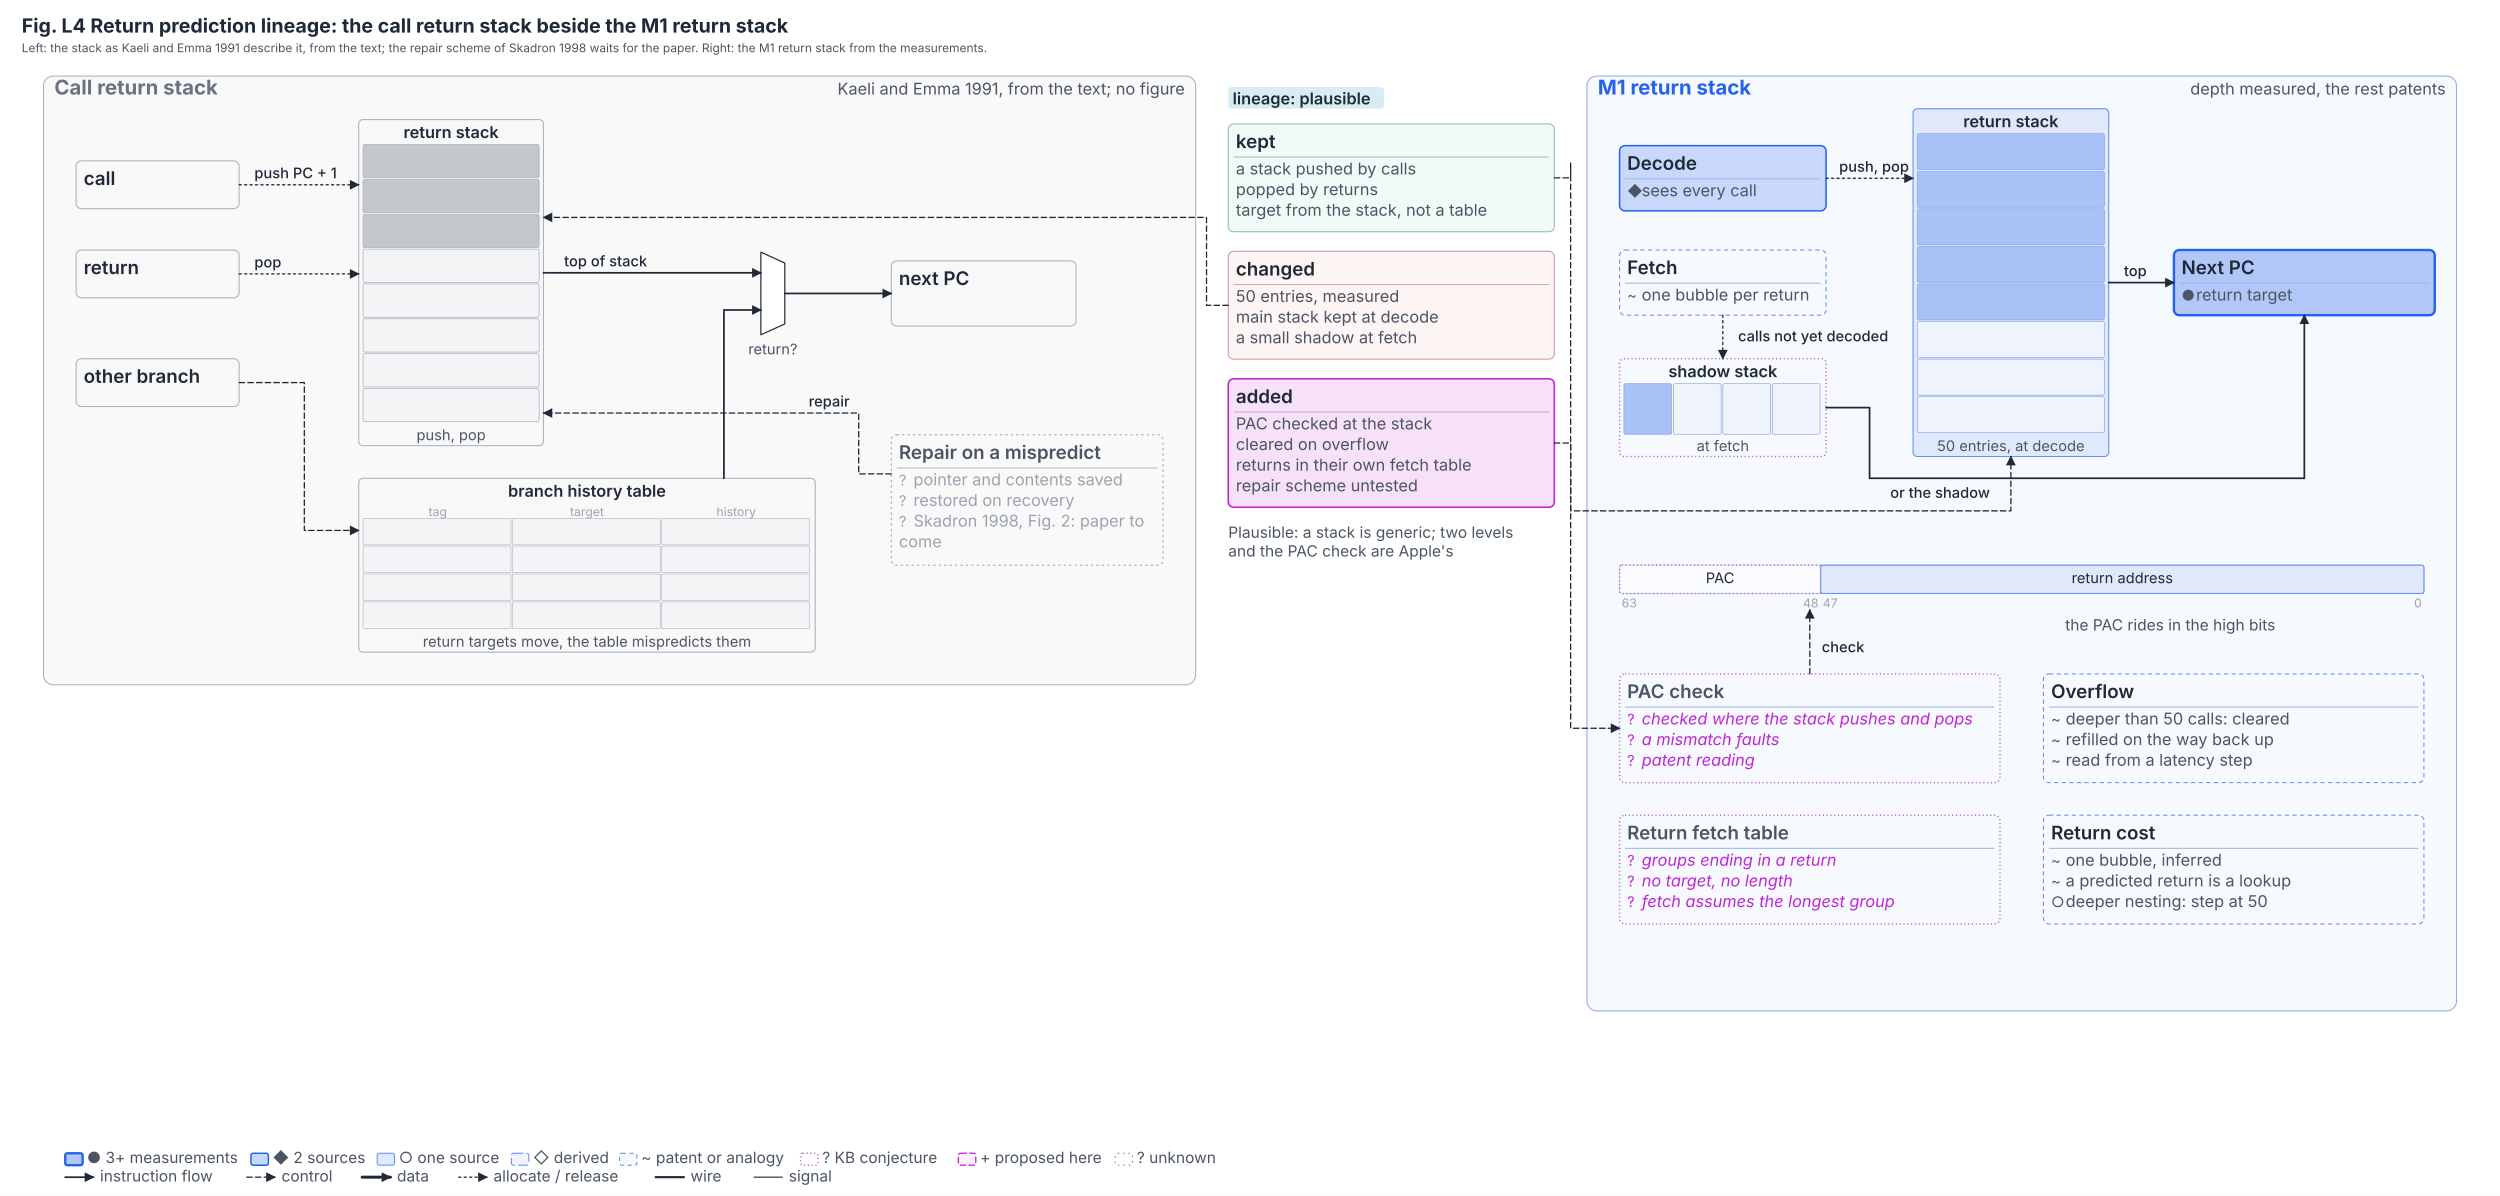
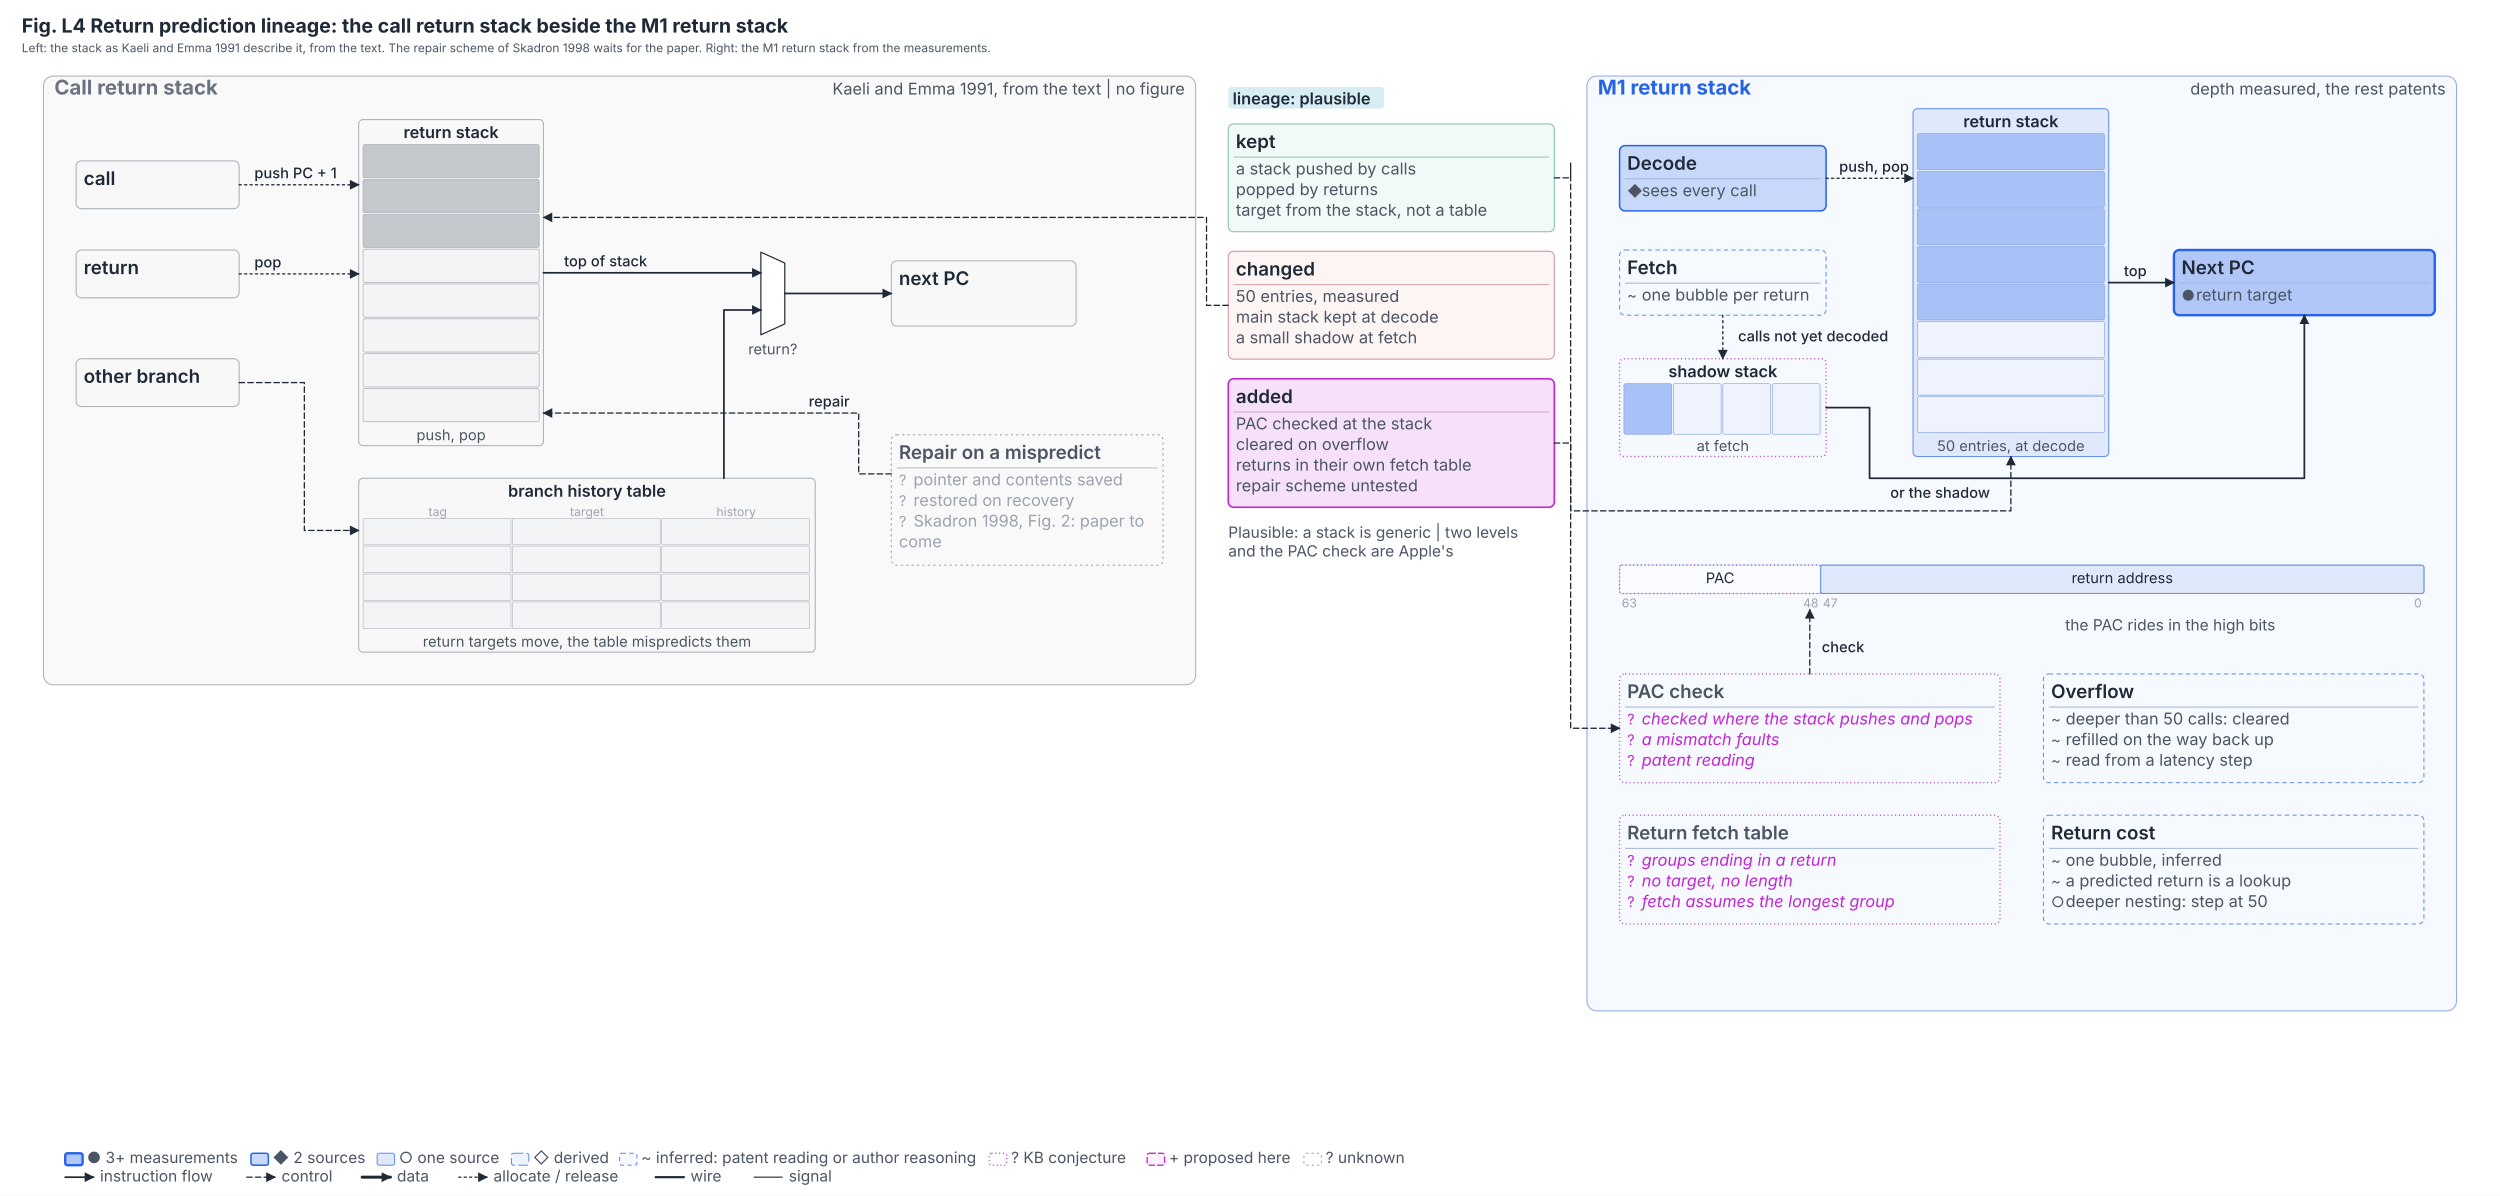
<svg xmlns="http://www.w3.org/2000/svg" viewBox="0 0 2300 1100" width="2300" height="1100" role="img" aria-label="Fig. L4  Return prediction lineage: the call return stack beside the M1 return stack" font-family="Inter, 'Helvetica Neue', Arial, sans-serif" data-kinds="dataflow structure">
  <defs>
    <marker id="arrow" viewBox="0 0 10 10" refX="9" refY="5" markerWidth="9" markerHeight="9" markerUnits="userSpaceOnUse" orient="auto-start-reverse">
      <path d="M0,0 L10,5 L0,10 z" fill="#1f2937" />
    </marker>
    <marker id="arrowrev" viewBox="0 0 10 10" refX="1" refY="5" markerWidth="9" markerHeight="9" markerUnits="userSpaceOnUse" orient="auto-start-reverse">
      <path d="M10,0 L0,5 L10,10 z" fill="#1f2937" />
    </marker>
  </defs>
  <rect x="0" y="0" width="2300" height="1100" fill="#ffffff" />
  <text x="20" y="30" font-family="Inter, 'Helvetica Neue', Arial, sans-serif" font-size="18" font-weight="700" fill="#1f2937">Fig. L4  Return prediction lineage: the call return stack beside the M1 return stack</text>
-   <text x="20" y="48" font-family="Inter, 'Helvetica Neue', Arial, sans-serif" font-size="11" fill="#4b5563">Left: the stack as Kaeli and Emma 1991 describe it, from the text; the repair scheme of Skadron 1998 waits for the paper. Right: the M1 return stack from the measurements.</text>
+   <text x="20" y="48" font-family="Inter, 'Helvetica Neue', Arial, sans-serif" font-size="11" fill="#4b5563">Left: the stack as Kaeli and Emma 1991 describe it, from the text. The repair scheme of Skadron 1998 waits for the paper. Right: the M1 return stack from the measurements.</text>
  <rect x="40.0" y="70.0" width="1060.0" height="560.0" rx="9" fill="#f9f9fa" stroke="#adb2bb" stroke-width="1" />
  <text x="50.0" y="87.0" font-family="Inter, 'Helvetica Neue', Arial, sans-serif" font-size="18.75" font-weight="700" fill="#6b7280" text-anchor="start">Call return stack</text>
-   <text x="1090.0" y="87.0" font-family="Inter, 'Helvetica Neue', Arial, sans-serif" font-size="15" font-weight="400" fill="#4b5563" text-anchor="end">Kaeli and Emma 1991, from the text; no figure</text>
+   <text x="1090.0" y="87.0" font-family="Inter, 'Helvetica Neue', Arial, sans-serif" font-size="15" font-weight="400" fill="#4b5563" text-anchor="end">Kaeli and Emma 1991, from the text | no figure</text>
  <rect x="1460.0" y="70.0" width="800.0" height="860.0" rx="9" fill="#f6f9fe" stroke="#95ade1" stroke-width="1" />
  <text x="1470.0" y="87.0" font-family="Inter, 'Helvetica Neue', Arial, sans-serif" font-size="18.75" font-weight="700" fill="#2563eb" text-anchor="start">M1 return stack</text>
  <text x="2250.0" y="87.0" font-family="Inter, 'Helvetica Neue', Arial, sans-serif" font-size="15" font-weight="400" fill="#4b5563" text-anchor="end">depth measured, the rest patents</text>
  <rect x="70.0" y="148.0" width="150.0" height="44.0" rx="5" fill="#f8f8f9" stroke="#adb2bb" stroke-width="1" />
  <rect x="70.0" y="230.0" width="150.0" height="44.0" rx="5" fill="#f8f8f9" stroke="#adb2bb" stroke-width="1" />
  <rect x="70.0" y="330.0" width="150.0" height="44.0" rx="5" fill="#f8f8f9" stroke="#adb2bb" stroke-width="1" />
  <rect x="330.0" y="110.0" width="170.0" height="300.0" rx="4" fill="#f8f8f9" stroke="#adb2bb" stroke-width="1" />
  <rect x="334.0" y="133.0" width="162.0" height="30.6" rx="1.5" fill="#c4c7cc" stroke="#a3a8b2" stroke-width="0.6" />
  <rect x="334.0" y="165.1" width="162.0" height="30.6" rx="1.5" fill="#c4c7cc" stroke="#a3a8b2" stroke-width="0.6" />
  <rect x="334.0" y="197.1" width="162.0" height="30.6" rx="1.5" fill="#c4c7cc" stroke="#a3a8b2" stroke-width="0.6" />
  <rect x="334.0" y="229.2" width="162.0" height="30.6" rx="1.5" fill="#f3f4f5" stroke="#a3a8b2" stroke-width="0.6" />
  <rect x="334.0" y="261.2" width="162.0" height="30.6" rx="1.5" fill="#f3f4f5" stroke="#a3a8b2" stroke-width="0.6" />
  <rect x="334.0" y="293.3" width="162.0" height="30.6" rx="1.5" fill="#f3f4f5" stroke="#a3a8b2" stroke-width="0.6" />
  <rect x="334.0" y="325.4" width="162.0" height="30.6" rx="1.5" fill="#f3f4f5" stroke="#a3a8b2" stroke-width="0.6" />
  <rect x="334.0" y="357.4" width="162.0" height="30.6" rx="1.5" fill="#f3f4f5" stroke="#a3a8b2" stroke-width="0.6" />
  <rect x="330.0" y="440.0" width="420.0" height="160.0" rx="4" fill="#f8f8f9" stroke="#adb2bb" stroke-width="1" />
  <rect x="334.0" y="476.8" width="136.1" height="24.5" rx="1" fill="#f3f4f5" stroke="#a8adb7" stroke-width="0.5" />
  <rect x="471.3" y="476.8" width="136.1" height="24.5" rx="1" fill="#f3f4f5" stroke="#a8adb7" stroke-width="0.5" />
  <rect x="608.7" y="476.8" width="136.1" height="24.5" rx="1" fill="#f3f4f5" stroke="#a8adb7" stroke-width="0.5" />
  <rect x="334.0" y="502.4" width="136.1" height="24.5" rx="1" fill="#f3f4f5" stroke="#a8adb7" stroke-width="0.5" />
  <rect x="471.3" y="502.4" width="136.1" height="24.5" rx="1" fill="#f3f4f5" stroke="#a8adb7" stroke-width="0.5" />
  <rect x="608.7" y="502.4" width="136.1" height="24.5" rx="1" fill="#f3f4f5" stroke="#a8adb7" stroke-width="0.5" />
  <rect x="334.0" y="528.1" width="136.1" height="24.5" rx="1" fill="#f3f4f5" stroke="#a8adb7" stroke-width="0.5" />
  <rect x="471.3" y="528.1" width="136.1" height="24.5" rx="1" fill="#f3f4f5" stroke="#a8adb7" stroke-width="0.5" />
  <rect x="608.7" y="528.1" width="136.1" height="24.5" rx="1" fill="#f3f4f5" stroke="#a8adb7" stroke-width="0.5" />
  <rect x="334.0" y="553.8" width="136.1" height="24.5" rx="1" fill="#f3f4f5" stroke="#a8adb7" stroke-width="0.5" />
  <rect x="471.3" y="553.8" width="136.1" height="24.5" rx="1" fill="#f3f4f5" stroke="#a8adb7" stroke-width="0.5" />
  <rect x="608.7" y="553.8" width="136.1" height="24.5" rx="1" fill="#f3f4f5" stroke="#a8adb7" stroke-width="0.5" />
  <rect x="820.0" y="240.0" width="170.0" height="60.0" rx="5" fill="#f8f8f9" stroke="#adb2bb" stroke-width="1" />
  <polygon points="700.0,232.0 722.0,242.0 722.0,298.0 700.0,308.0" fill="#ffffff" stroke="#1f2937" stroke-width="1.1" stroke-linejoin="round" stroke-linecap="round" />
  <rect x="820.0" y="400.0" width="250.0" height="120.0" rx="5" fill="none" stroke="#9ca3af" stroke-width="1" stroke-dasharray="2 3" />
  <line x1="825.0" y1="430.5" x2="1065.0" y2="430.5" stroke="#b8bcc4" stroke-width="1" />
  <rect x="1130.0" y="114.0" width="300.0" height="99.2" rx="5" fill="#f2faf8" stroke="#8abfb3" stroke-width="1" />
  <line x1="1135.0" y1="144.5" x2="1425.0" y2="144.5" stroke="#9ec5be" stroke-width="1" />
  <rect x="1130.0" y="231.2" width="300.0" height="99.2" rx="5" fill="#fdf4f4" stroke="#d5989c" stroke-width="1" />
  <line x1="1135.0" y1="261.8" x2="1425.0" y2="261.8" stroke="#d4a9ae" stroke-width="1" />
  <rect x="1130.0" y="348.5" width="300.0" height="118.2" rx="5" fill="#f6e1f9" stroke="#c026d3" stroke-width="1.5" />
  <line x1="1135.0" y1="379.0" x2="1425.0" y2="379.0" stroke="#cda9d9" stroke-width="1" />
  <rect x="1490.0" y="134.0" width="190.0" height="60.0" rx="5" fill="#c8d8fa" stroke="#2563eb" stroke-width="1.4" />
  <line x1="1495.0" y1="164.5" x2="1675.0" y2="164.5" stroke="#a6b8df" stroke-width="1" />
  <rect x="1490.0" y="230.0" width="190.0" height="60.0" rx="5" fill="#f6f9fe" stroke="#6692f1" stroke-width="1" stroke-dasharray="4 3" />
  <line x1="1495.0" y1="260.5" x2="1675.0" y2="260.5" stroke="#a6b8df" stroke-width="1" />
  <rect x="1490.0" y="330.0" width="190.0" height="90.0" rx="4" fill="none" stroke="#b258c5" stroke-width="1.3" stroke-dasharray="1 2.5" />
  <rect x="1494.0" y="353.0" width="44.0" height="46.5" rx="1.5" fill="#a8c1f7" stroke="#84a2e2" stroke-width="0.6" />
  <rect x="1539.5" y="353.0" width="44.0" height="46.5" rx="1.5" fill="#eef3fd" stroke="#84a2e2" stroke-width="0.6" />
  <rect x="1585.0" y="353.0" width="44.0" height="46.5" rx="1.5" fill="#eef3fd" stroke="#84a2e2" stroke-width="0.6" />
  <rect x="1630.5" y="353.0" width="44.0" height="46.5" rx="1.5" fill="#eef3fd" stroke="#84a2e2" stroke-width="0.6" />
  <rect x="1760.0" y="100.0" width="180.0" height="320.0" rx="4" fill="#e0e9fc" stroke="#6692f1" stroke-width="1" />
  <rect x="1764.0" y="123.0" width="172.0" height="33.1" rx="1.5" fill="#a8c1f7" stroke="#84a2e2" stroke-width="0.6" />
  <rect x="1764.0" y="157.6" width="172.0" height="33.1" rx="1.5" fill="#a8c1f7" stroke="#84a2e2" stroke-width="0.6" />
  <rect x="1764.0" y="192.1" width="172.0" height="33.1" rx="1.5" fill="#a8c1f7" stroke="#84a2e2" stroke-width="0.6" />
  <rect x="1764.0" y="226.7" width="172.0" height="33.1" rx="1.5" fill="#a8c1f7" stroke="#84a2e2" stroke-width="0.6" />
  <rect x="1764.0" y="261.2" width="172.0" height="33.1" rx="1.5" fill="#a8c1f7" stroke="#84a2e2" stroke-width="0.6" />
  <rect x="1764.0" y="295.8" width="172.0" height="33.1" rx="1.5" fill="#eef3fd" stroke="#84a2e2" stroke-width="0.6" />
  <rect x="1764.0" y="330.4" width="172.0" height="33.1" rx="1.5" fill="#eef3fd" stroke="#84a2e2" stroke-width="0.6" />
  <rect x="1764.0" y="364.9" width="172.0" height="33.1" rx="1.5" fill="#eef3fd" stroke="#84a2e2" stroke-width="0.6" />
  <rect x="2000.0" y="230.0" width="240.0" height="60.0" rx="5" fill="#b1c7f8" stroke="#2563eb" stroke-width="2.2" />
  <line x1="2005.0" y1="260.5" x2="2235.0" y2="260.5" stroke="#a6b8df" stroke-width="1" />
  <rect x="1490.0" y="520.0" width="740.0" height="26.0" rx="2" fill="#f8fafe" stroke="#9db3e0" stroke-width="1" />
  <rect x="1490.0" y="520.0" width="185.0" height="26.0" rx="2" fill="#fbfcff" stroke="#b258c5" stroke-width="1.3" stroke-dasharray="1 2.5" />
  <rect x="1675.0" y="520.0" width="555.0" height="26.0" rx="2" fill="#e0e9fc" stroke="#6692f1" stroke-width="1" />
  <rect x="1490.0" y="620.0" width="350.0" height="100.0" rx="5" fill="none" stroke="#b258c5" stroke-width="1.3" stroke-dasharray="1 2.5" />
  <line x1="1495.0" y1="650.5" x2="1835.0" y2="650.5" stroke="#a6b8df" stroke-width="1" />
  <rect x="1880.0" y="620.0" width="350.0" height="100.0" rx="5" fill="#f6f9fe" stroke="#6692f1" stroke-width="1" stroke-dasharray="4 3" />
  <line x1="1885.0" y1="650.5" x2="2225.0" y2="650.5" stroke="#a6b8df" stroke-width="1" />
  <rect x="1490.0" y="750.0" width="350.0" height="100.0" rx="5" fill="none" stroke="#b258c5" stroke-width="1.3" stroke-dasharray="1 2.5" />
  <line x1="1495.0" y1="780.5" x2="1835.0" y2="780.5" stroke="#a6b8df" stroke-width="1" />
  <rect x="1880.0" y="750.0" width="350.0" height="100.0" rx="5" fill="#f6f9fe" stroke="#6692f1" stroke-width="1" stroke-dasharray="4 3" />
  <line x1="1885.0" y1="780.5" x2="2225.0" y2="780.5" stroke="#a6b8df" stroke-width="1" />
  <polyline points="220.0,170.0 330.0,170.0" fill="none" stroke="#1f2937" stroke-width="1.2" stroke-dasharray="2 3" marker-end="url(#arrow)" stroke-linejoin="round" stroke-linecap="round" data-eid="0" data-src="p_call" data-dst="p_stack" />
  <polyline points="220.0,252.0 330.0,252.0" fill="none" stroke="#1f2937" stroke-width="1.2" stroke-dasharray="2 3" marker-end="url(#arrow)" stroke-linejoin="round" stroke-linecap="round" data-eid="1" data-src="p_ret" data-dst="p_stack" />
  <polyline points="220.0,352.0 280.0,352.0 280.0,488.0 330.0,488.0" fill="none" stroke="#1f2937" stroke-width="1.2" stroke-dasharray="5 3" marker-end="url(#arrow)" stroke-linejoin="round" stroke-linecap="round" data-eid="2" data-src="p_other" data-dst="p_bht" />
  <polyline points="500.0,251.0 700.0,251.0" fill="none" stroke="#1f2937" stroke-width="1.6" marker-end="url(#arrow)" stroke-linejoin="round" stroke-linecap="round" data-eid="3" data-src="p_stack" data-dst="p_mux" />
  <polyline points="666.0,440.0 666.0,285.2 700.0,285.2" fill="none" stroke="#1f2937" stroke-width="1.6" marker-end="url(#arrow)" stroke-linejoin="round" stroke-linecap="round" data-eid="4" data-src="p_bht" data-dst="p_mux" />
  <polyline points="722.0,270.0 820.0,270.0" fill="none" stroke="#1f2937" stroke-width="1.6" marker-end="url(#arrow)" stroke-linejoin="round" stroke-linecap="round" data-eid="5" data-src="p_mux" data-dst="p_pc" />
  <polyline points="820.0,436.0 790.0,436.0 790.0,380.0 500.0,380.0" fill="none" stroke="#1f2937" stroke-width="1.2" stroke-dasharray="5 3" marker-end="url(#arrow)" stroke-linejoin="round" stroke-linecap="round" data-eid="6" data-src="p_skadron" data-dst="p_stack" />
  <polyline points="1680.0,164.0 1760.0,164.0" fill="none" stroke="#1f2937" stroke-width="1.2" stroke-dasharray="2 3" marker-end="url(#arrow)" stroke-linejoin="round" stroke-linecap="round" data-eid="7" data-src="m_dec" data-dst="m_stack" />
  <polyline points="1585.0,290.0 1585.0,330.0" fill="none" stroke="#1f2937" stroke-width="1.2" stroke-dasharray="2 3" marker-end="url(#arrow)" stroke-linejoin="round" stroke-linecap="round" data-eid="8" data-src="m_fetch" data-dst="m_mini" />
  <polyline points="1940.0,260.0 2000.0,260.0" fill="none" stroke="#1f2937" stroke-width="1.6" marker-end="url(#arrow)" stroke-linejoin="round" stroke-linecap="round" data-eid="9" data-src="m_stack" data-dst="m_pc" />
  <polyline points="1680.0,375.0 1720.0,375.0 1720.0,440.0 2120.0,440.0 2120.0,290.0" fill="none" stroke="#1f2937" stroke-width="1.6" marker-end="url(#arrow)" stroke-linejoin="round" stroke-linecap="round" data-eid="10" data-src="m_mini" data-dst="m_pc" />
  <polyline points="1665.0,620.0 1665.0,561.0" fill="none" stroke="#1f2937" stroke-width="1.2" stroke-dasharray="5 3" marker-end="url(#arrow)" stroke-linejoin="round" stroke-linecap="round" data-eid="11" data-src="m_pac" data-dst="m_entry" />
  <polyline points="1430.0,163.6 1445.0,163.6 1445.0,150.0 1445.0,470.0 1850.0,470.0 1850.0,420.0" fill="none" stroke="#1f2937" stroke-width="1.2" stroke-dasharray="5 3" marker-end="url(#arrow)" stroke-linejoin="round" stroke-linecap="round" data-eid="12" data-src="col_kept" data-dst="m_stack" />
  <polyline points="1130.0,280.9 1110.0,280.9 1110.0,200.0 540.0,200.0 500.0,200.0" fill="none" stroke="#1f2937" stroke-width="1.2" stroke-dasharray="5 3" marker-end="url(#arrow)" stroke-linejoin="round" stroke-linecap="round" data-eid="13" data-src="col_changed" data-dst="p_stack" />
  <polyline points="1430.0,407.6 1445.0,407.6 1445.0,480.0 1445.0,670.0 1490.0,670.0" fill="none" stroke="#1f2937" stroke-width="1.2" stroke-dasharray="5 3" marker-end="url(#arrow)" stroke-linejoin="round" stroke-linecap="round" data-eid="14" data-src="col_added" data-dst="m_pac" />
  <text x="77.0" y="170.2" font-family="Inter, 'Helvetica Neue', Arial, sans-serif" font-size="17.25" font-weight="600" fill="#1f2937" text-anchor="start">call</text>
  <text x="77.0" y="252.2" font-family="Inter, 'Helvetica Neue', Arial, sans-serif" font-size="17.25" font-weight="600" fill="#1f2937" text-anchor="start">return</text>
  <text x="77.0" y="352.2" font-family="Inter, 'Helvetica Neue', Arial, sans-serif" font-size="17.25" font-weight="600" fill="#1f2937" text-anchor="start">other branch</text>
  <text x="415.0" y="127.0" font-family="Inter, 'Helvetica Neue', Arial, sans-serif" font-size="15" font-weight="600" fill="#1f2937" text-anchor="middle">return stack</text>
  <text x="415.0" y="405.0" font-family="Inter, 'Helvetica Neue', Arial, sans-serif" font-size="13.5" font-weight="400" fill="#4b5563" text-anchor="middle">push, pop</text>
  <text x="402.7" y="474.8" font-family="Inter, 'Helvetica Neue', Arial, sans-serif" font-size="11.25" font-weight="400" fill="#9ca3af" text-anchor="middle">tag</text>
  <text x="540.0" y="474.8" font-family="Inter, 'Helvetica Neue', Arial, sans-serif" font-size="11.25" font-weight="400" fill="#9ca3af" text-anchor="middle">target</text>
  <text x="677.3" y="474.8" font-family="Inter, 'Helvetica Neue', Arial, sans-serif" font-size="11.25" font-weight="400" fill="#9ca3af" text-anchor="middle">history</text>
  <text x="540.0" y="457.0" font-family="Inter, 'Helvetica Neue', Arial, sans-serif" font-size="15" font-weight="600" fill="#1f2937" text-anchor="middle">branch history table</text>
  <text x="540.0" y="595.0" font-family="Inter, 'Helvetica Neue', Arial, sans-serif" font-size="13.5" font-weight="400" fill="#4b5563" text-anchor="middle">return targets move, the table mispredicts them</text>
  <text x="827.0" y="262.2" font-family="Inter, 'Helvetica Neue', Arial, sans-serif" font-size="17.25" font-weight="600" fill="#1f2937" text-anchor="start">next PC</text>
  <text x="711.0" y="326.0" font-family="Inter, 'Helvetica Neue', Arial, sans-serif" font-size="13.5" font-weight="400" fill="#4b5563" text-anchor="middle" data-owner="p_mux">return?</text>
  <text x="234.0" y="164.0" font-family="Inter, 'Helvetica Neue', Arial, sans-serif" font-size="13.5" font-weight="500" fill="#1f2937" text-anchor="start" data-owner="0">push PC + 1</text>
  <text x="234.0" y="246.0" font-family="Inter, 'Helvetica Neue', Arial, sans-serif" font-size="13.5" font-weight="500" fill="#1f2937" text-anchor="start" data-owner="1">pop</text>
  <text x="519.0" y="245.0" font-family="Inter, 'Helvetica Neue', Arial, sans-serif" font-size="13.5" font-weight="500" fill="#1f2937" text-anchor="start" data-owner="3">top of stack</text>
  <text x="827.0" y="422.2" font-family="Inter, 'Helvetica Neue', Arial, sans-serif" font-size="17.25" font-weight="600" fill="#4b5563" text-anchor="start">Repair on a mispredict</text>
  <text x="827.0" y="446.5" font-family="Inter, 'Helvetica Neue', Arial, sans-serif" font-size="13.5" font-weight="400" fill="#9ca3af" text-anchor="start">?</text>
  <text x="840.4" y="446.5" font-family="Inter, 'Helvetica Neue', Arial, sans-serif" font-size="15" font-weight="400" fill="#9ca3af" text-anchor="start">pointer and contents saved</text>
  <text x="827.0" y="465.5" font-family="Inter, 'Helvetica Neue', Arial, sans-serif" font-size="13.5" font-weight="400" fill="#9ca3af" text-anchor="start">?</text>
  <text x="840.4" y="465.5" font-family="Inter, 'Helvetica Neue', Arial, sans-serif" font-size="15" font-weight="400" fill="#9ca3af" text-anchor="start">restored on recovery</text>
  <text x="827.0" y="484.5" font-family="Inter, 'Helvetica Neue', Arial, sans-serif" font-size="13.5" font-weight="400" fill="#9ca3af" text-anchor="start">?</text>
  <text x="840.4" y="484.5" font-family="Inter, 'Helvetica Neue', Arial, sans-serif" font-size="15" font-weight="400" fill="#9ca3af" text-anchor="start">Skadron 1998, Fig. 2: paper to</text>
  <text x="827.0" y="503.5" font-family="Inter, 'Helvetica Neue', Arial, sans-serif" font-size="15" font-weight="400" fill="#9ca3af" text-anchor="start">come</text>
  <text x="744.0" y="374.0" font-family="Inter, 'Helvetica Neue', Arial, sans-serif" font-size="13.5" font-weight="500" fill="#1f2937" text-anchor="start" data-owner="6">repair</text>
  <rect x="1130.0" y="80.0" width="143.3" height="20.0" rx="3" fill="#d7edf3" stroke="none" stroke-width="1" />
  <text x="1134.0" y="96.0" font-family="Inter, 'Helvetica Neue', Arial, sans-serif" font-size="15" font-weight="600" fill="#1f2937" text-anchor="start" data-owner="lineage">lineage: plausible</text>
  <text x="1137.0" y="136.2" font-family="Inter, 'Helvetica Neue', Arial, sans-serif" font-size="17.25" font-weight="600" fill="#1f2937" text-anchor="start">kept</text>
  <text x="1137.0" y="160.5" font-family="Inter, 'Helvetica Neue', Arial, sans-serif" font-size="15" font-weight="400" fill="#4b5563" text-anchor="start">a stack pushed by calls</text>
  <text x="1137.0" y="179.5" font-family="Inter, 'Helvetica Neue', Arial, sans-serif" font-size="15" font-weight="400" fill="#4b5563" text-anchor="start">popped by returns</text>
  <text x="1137.0" y="198.5" font-family="Inter, 'Helvetica Neue', Arial, sans-serif" font-size="15" font-weight="400" fill="#4b5563" text-anchor="start">target from the stack, not a table</text>
  <text x="1137.0" y="253.5" font-family="Inter, 'Helvetica Neue', Arial, sans-serif" font-size="17.25" font-weight="600" fill="#1f2937" text-anchor="start">changed</text>
  <text x="1137.0" y="277.8" font-family="Inter, 'Helvetica Neue', Arial, sans-serif" font-size="15" font-weight="400" fill="#4b5563" text-anchor="start">50 entries, measured</text>
  <text x="1137.0" y="296.8" font-family="Inter, 'Helvetica Neue', Arial, sans-serif" font-size="15" font-weight="400" fill="#4b5563" text-anchor="start">main stack kept at decode</text>
  <text x="1137.0" y="315.8" font-family="Inter, 'Helvetica Neue', Arial, sans-serif" font-size="15" font-weight="400" fill="#4b5563" text-anchor="start">a small shadow at fetch</text>
  <text x="1137.0" y="370.8" font-family="Inter, 'Helvetica Neue', Arial, sans-serif" font-size="17.25" font-weight="600" fill="#1f2937" text-anchor="start">added</text>
  <text x="1137.0" y="395.0" font-family="Inter, 'Helvetica Neue', Arial, sans-serif" font-size="15" font-weight="400" fill="#4b5563" text-anchor="start">PAC checked at the stack</text>
  <text x="1137.0" y="414.0" font-family="Inter, 'Helvetica Neue', Arial, sans-serif" font-size="15" font-weight="400" fill="#4b5563" text-anchor="start">cleared on overflow</text>
  <text x="1137.0" y="433.0" font-family="Inter, 'Helvetica Neue', Arial, sans-serif" font-size="15" font-weight="400" fill="#4b5563" text-anchor="start">returns in their own fetch table</text>
  <text x="1137.0" y="452.0" font-family="Inter, 'Helvetica Neue', Arial, sans-serif" font-size="15" font-weight="400" fill="#4b5563" text-anchor="start">repair scheme untested</text>
-   <text x="1130.0" y="494.8" font-family="Inter, 'Helvetica Neue', Arial, sans-serif" font-size="14.25" font-weight="400" fill="#4b5563" text-anchor="start">Plausible: a stack is generic; two levels</text>
+   <text x="1130.0" y="494.8" font-family="Inter, 'Helvetica Neue', Arial, sans-serif" font-size="14.25" font-weight="400" fill="#4b5563" text-anchor="start">Plausible: a stack is generic | two levels</text>
  <text x="1130.0" y="512.0" font-family="Inter, 'Helvetica Neue', Arial, sans-serif" font-size="14.25" font-weight="400" fill="#4b5563" text-anchor="start">and the PAC check are Apple's</text>
  <text x="1497.0" y="156.2" font-family="Inter, 'Helvetica Neue', Arial, sans-serif" font-size="17.25" font-weight="600" fill="#1f2937" text-anchor="start">Decode</text>
  <text x="1497.0" y="180.5" font-family="Inter, 'Helvetica Neue', Arial, sans-serif" font-size="13.5" font-weight="400" fill="#4b5563" text-anchor="start">◆</text>
  <text x="1510.4" y="180.5" font-family="Inter, 'Helvetica Neue', Arial, sans-serif" font-size="15" font-weight="400" fill="#4b5563" text-anchor="start">sees every call</text>
  <text x="1497.0" y="252.2" font-family="Inter, 'Helvetica Neue', Arial, sans-serif" font-size="17.25" font-weight="600" fill="#1f2937" text-anchor="start">Fetch</text>
  <text x="1497.0" y="276.5" font-family="Inter, 'Helvetica Neue', Arial, sans-serif" font-size="13.5" font-weight="400" fill="#4b5563" text-anchor="start">~</text>
  <text x="1510.4" y="276.5" font-family="Inter, 'Helvetica Neue', Arial, sans-serif" font-size="15" font-weight="400" fill="#4b5563" text-anchor="start">one bubble per return</text>
  <text x="1585.0" y="347.0" font-family="Inter, 'Helvetica Neue', Arial, sans-serif" font-size="15" font-weight="600" fill="#1f2937" text-anchor="middle">shadow stack</text>
  <text x="1585.0" y="415.0" font-family="Inter, 'Helvetica Neue', Arial, sans-serif" font-size="13.5" font-weight="400" fill="#4b5563" text-anchor="middle">at fetch</text>
  <text x="1850.0" y="117.0" font-family="Inter, 'Helvetica Neue', Arial, sans-serif" font-size="15" font-weight="600" fill="#1f2937" text-anchor="middle">return stack</text>
  <text x="1850.0" y="415.0" font-family="Inter, 'Helvetica Neue', Arial, sans-serif" font-size="13.5" font-weight="400" fill="#4b5563" text-anchor="middle">50 entries, at decode</text>
  <text x="2007.0" y="252.2" font-family="Inter, 'Helvetica Neue', Arial, sans-serif" font-size="17.25" font-weight="600" fill="#1f2937" text-anchor="start">Next PC</text>
  <text x="2007.0" y="276.5" font-family="Inter, 'Helvetica Neue', Arial, sans-serif" font-size="13.5" font-weight="400" fill="#4b5563" text-anchor="start">●</text>
  <text x="2020.4" y="276.5" font-family="Inter, 'Helvetica Neue', Arial, sans-serif" font-size="15" font-weight="400" fill="#4b5563" text-anchor="start">return target</text>
  <text x="1692.0" y="158.0" font-family="Inter, 'Helvetica Neue', Arial, sans-serif" font-size="13.5" font-weight="500" fill="#1f2937" text-anchor="start" data-owner="7">push, pop</text>
  <text x="1599.0" y="314.0" font-family="Inter, 'Helvetica Neue', Arial, sans-serif" font-size="13.5" font-weight="500" fill="#1f2937" text-anchor="start" data-owner="8">calls not yet decoded</text>
  <text x="1954.0" y="254.0" font-family="Inter, 'Helvetica Neue', Arial, sans-serif" font-size="13.5" font-weight="500" fill="#1f2937" text-anchor="start" data-owner="9">top</text>
  <text x="1739.0" y="458.0" font-family="Inter, 'Helvetica Neue', Arial, sans-serif" font-size="13.5" font-weight="500" fill="#1f2937" text-anchor="start" data-owner="10">or the shadow</text>
  <text x="1582.5" y="536.5" font-family="Inter, 'Helvetica Neue', Arial, sans-serif" font-size="13.5" font-weight="400" fill="#1f2937" text-anchor="middle">PAC</text>
  <text x="1492.0" y="558.8" font-family="Inter, 'Helvetica Neue', Arial, sans-serif" font-size="11.25" font-weight="400" fill="#9ca3af" text-anchor="start">63</text>
  <text x="1673.0" y="558.8" font-family="Inter, 'Helvetica Neue', Arial, sans-serif" font-size="11.25" font-weight="400" fill="#9ca3af" text-anchor="end">48</text>
  <text x="1952.5" y="536.5" font-family="Inter, 'Helvetica Neue', Arial, sans-serif" font-size="13.5" font-weight="400" fill="#1f2937" text-anchor="middle">return address</text>
  <text x="1677.0" y="558.8" font-family="Inter, 'Helvetica Neue', Arial, sans-serif" font-size="11.25" font-weight="400" fill="#9ca3af" text-anchor="start">47</text>
  <text x="2228.0" y="558.8" font-family="Inter, 'Helvetica Neue', Arial, sans-serif" font-size="11.25" font-weight="400" fill="#9ca3af" text-anchor="end">0</text>
  <text x="1900.0" y="580.0" font-family="Inter, 'Helvetica Neue', Arial, sans-serif" font-size="14.25" font-weight="400" fill="#4b5563" text-anchor="start" data-owner="m_entry_note">the PAC rides in the high bits</text>
  <text x="1497.0" y="642.2" font-family="Inter, 'Helvetica Neue', Arial, sans-serif" font-size="17.25" font-weight="600" fill="#4b5563" text-anchor="start">PAC check</text>
  <text x="1497.0" y="666.5" font-family="Inter, 'Helvetica Neue', Arial, sans-serif" font-size="13.5" font-weight="400" fill="#c026d3" text-anchor="start">?</text>
  <text x="1510.4" y="666.5" font-family="Inter, 'Helvetica Neue', Arial, sans-serif" font-size="15" font-weight="400" fill="#c026d3" text-anchor="start" font-style="italic">checked where the stack pushes and pops</text>
  <text x="1497.0" y="685.5" font-family="Inter, 'Helvetica Neue', Arial, sans-serif" font-size="13.5" font-weight="400" fill="#c026d3" text-anchor="start">?</text>
  <text x="1510.4" y="685.5" font-family="Inter, 'Helvetica Neue', Arial, sans-serif" font-size="15" font-weight="400" fill="#c026d3" text-anchor="start" font-style="italic">a mismatch faults</text>
  <text x="1497.0" y="704.5" font-family="Inter, 'Helvetica Neue', Arial, sans-serif" font-size="13.5" font-weight="400" fill="#c026d3" text-anchor="start">?</text>
  <text x="1510.4" y="704.5" font-family="Inter, 'Helvetica Neue', Arial, sans-serif" font-size="15" font-weight="400" fill="#c026d3" text-anchor="start" font-style="italic">patent reading</text>
  <text x="1887.0" y="642.2" font-family="Inter, 'Helvetica Neue', Arial, sans-serif" font-size="17.25" font-weight="600" fill="#1f2937" text-anchor="start">Overflow</text>
  <text x="1887.0" y="666.5" font-family="Inter, 'Helvetica Neue', Arial, sans-serif" font-size="13.5" font-weight="400" fill="#4b5563" text-anchor="start">~</text>
  <text x="1900.4" y="666.5" font-family="Inter, 'Helvetica Neue', Arial, sans-serif" font-size="15" font-weight="400" fill="#4b5563" text-anchor="start">deeper than 50 calls: cleared</text>
  <text x="1887.0" y="685.5" font-family="Inter, 'Helvetica Neue', Arial, sans-serif" font-size="13.5" font-weight="400" fill="#4b5563" text-anchor="start">~</text>
  <text x="1900.4" y="685.5" font-family="Inter, 'Helvetica Neue', Arial, sans-serif" font-size="15" font-weight="400" fill="#4b5563" text-anchor="start">refilled on the way back up</text>
  <text x="1887.0" y="704.5" font-family="Inter, 'Helvetica Neue', Arial, sans-serif" font-size="13.5" font-weight="400" fill="#4b5563" text-anchor="start">~</text>
  <text x="1900.4" y="704.5" font-family="Inter, 'Helvetica Neue', Arial, sans-serif" font-size="15" font-weight="400" fill="#4b5563" text-anchor="start">read from a latency step</text>
  <text x="1497.0" y="772.2" font-family="Inter, 'Helvetica Neue', Arial, sans-serif" font-size="17.25" font-weight="600" fill="#4b5563" text-anchor="start">Return fetch table</text>
  <text x="1497.0" y="796.5" font-family="Inter, 'Helvetica Neue', Arial, sans-serif" font-size="13.5" font-weight="400" fill="#c026d3" text-anchor="start">?</text>
  <text x="1510.4" y="796.5" font-family="Inter, 'Helvetica Neue', Arial, sans-serif" font-size="15" font-weight="400" fill="#c026d3" text-anchor="start" font-style="italic">groups ending in a return</text>
  <text x="1497.0" y="815.5" font-family="Inter, 'Helvetica Neue', Arial, sans-serif" font-size="13.5" font-weight="400" fill="#c026d3" text-anchor="start">?</text>
  <text x="1510.4" y="815.5" font-family="Inter, 'Helvetica Neue', Arial, sans-serif" font-size="15" font-weight="400" fill="#c026d3" text-anchor="start" font-style="italic">no target, no length</text>
  <text x="1497.0" y="834.5" font-family="Inter, 'Helvetica Neue', Arial, sans-serif" font-size="13.5" font-weight="400" fill="#c026d3" text-anchor="start">?</text>
  <text x="1510.4" y="834.5" font-family="Inter, 'Helvetica Neue', Arial, sans-serif" font-size="15" font-weight="400" fill="#c026d3" text-anchor="start" font-style="italic">fetch assumes the longest group</text>
  <text x="1887.0" y="772.2" font-family="Inter, 'Helvetica Neue', Arial, sans-serif" font-size="17.25" font-weight="600" fill="#1f2937" text-anchor="start">Return cost</text>
  <text x="1887.0" y="796.5" font-family="Inter, 'Helvetica Neue', Arial, sans-serif" font-size="13.5" font-weight="400" fill="#4b5563" text-anchor="start">~</text>
  <text x="1900.4" y="796.5" font-family="Inter, 'Helvetica Neue', Arial, sans-serif" font-size="15" font-weight="400" fill="#4b5563" text-anchor="start">one bubble, inferred</text>
  <text x="1887.0" y="815.5" font-family="Inter, 'Helvetica Neue', Arial, sans-serif" font-size="13.5" font-weight="400" fill="#4b5563" text-anchor="start">~</text>
  <text x="1900.4" y="815.5" font-family="Inter, 'Helvetica Neue', Arial, sans-serif" font-size="15" font-weight="400" fill="#4b5563" text-anchor="start">a predicted return is a lookup</text>
  <text x="1887.0" y="834.5" font-family="Inter, 'Helvetica Neue', Arial, sans-serif" font-size="13.5" font-weight="400" fill="#4b5563" text-anchor="start">○</text>
  <text x="1900.4" y="834.5" font-family="Inter, 'Helvetica Neue', Arial, sans-serif" font-size="15" font-weight="400" fill="#4b5563" text-anchor="start">deeper nesting: step at 50</text>
  <text x="1676.0" y="600.0" font-family="Inter, 'Helvetica Neue', Arial, sans-serif" font-size="13.5" font-weight="500" fill="#1f2937" text-anchor="start" data-owner="11">check</text>
  <rect x="60.0" y="1061.0" width="16.0" height="11.0" rx="2" fill="#b1c7f8" stroke="#2563eb" stroke-width="2.2" />
  <text x="80.0" y="1070.0" font-family="Inter, 'Helvetica Neue', Arial, sans-serif" font-size="14.25" font-weight="400" fill="#4b5563" text-anchor="start">● 3+ measurements</text>
  <rect x="230.9" y="1061.0" width="16.0" height="11.0" rx="2" fill="#c8d8fa" stroke="#2563eb" stroke-width="1.4" />
  <text x="250.9" y="1070.0" font-family="Inter, 'Helvetica Neue', Arial, sans-serif" font-size="14.25" font-weight="400" fill="#4b5563" text-anchor="start">◆ 2 sources</text>
  <rect x="347.0" y="1061.0" width="16.0" height="11.0" rx="2" fill="#e0e9fc" stroke="#6692f1" stroke-width="1" />
  <text x="367.0" y="1070.0" font-family="Inter, 'Helvetica Neue', Arial, sans-serif" font-size="14.25" font-weight="400" fill="#4b5563" text-anchor="start">○ one source</text>
  <rect x="470.5" y="1061.0" width="16.0" height="11.0" rx="2" fill="#eef3fd" stroke="#6692f1" stroke-width="1" stroke-dasharray="9 3" />
  <text x="490.5" y="1070.0" font-family="Inter, 'Helvetica Neue', Arial, sans-serif" font-size="14.25" font-weight="400" fill="#4b5563" text-anchor="start">◇ derived</text>
  <rect x="570.0" y="1061.0" width="16.0" height="11.0" rx="2" fill="#f6f9fe" stroke="#6692f1" stroke-width="1" stroke-dasharray="4 3" />
-   <text x="590.0" y="1070.0" font-family="Inter, 'Helvetica Neue', Arial, sans-serif" font-size="14.25" font-weight="400" fill="#4b5563" text-anchor="start">~ patent or analogy</text>
-   <rect x="736.5" y="1061.0" width="16.0" height="11.0" rx="2" fill="none" stroke="#b258c5" stroke-width="1.3" stroke-dasharray="1 2.5" />
-   <text x="756.5" y="1070.0" font-family="Inter, 'Helvetica Neue', Arial, sans-serif" font-size="14.25" font-weight="400" fill="#4b5563" text-anchor="start">? KB conjecture</text>
-   <rect x="881.7" y="1061.0" width="16.0" height="11.0" rx="2" fill="#fbf2fc" stroke="#c026d3" stroke-width="1.2" stroke-dasharray="6 2" />
-   <text x="901.7" y="1070.0" font-family="Inter, 'Helvetica Neue', Arial, sans-serif" font-size="14.25" font-weight="400" fill="#4b5563" text-anchor="start">+ proposed here</text>
-   <rect x="1025.9" y="1061.0" width="16.0" height="11.0" rx="2" fill="none" stroke="#9ca3af" stroke-width="1" stroke-dasharray="2 3" />
-   <text x="1045.9" y="1070.0" font-family="Inter, 'Helvetica Neue', Arial, sans-serif" font-size="14.25" font-weight="400" fill="#4b5563" text-anchor="start">? unknown</text>
+   <text x="590.0" y="1070.0" font-family="Inter, 'Helvetica Neue', Arial, sans-serif" font-size="14.25" font-weight="400" fill="#4b5563" text-anchor="start">~ inferred: patent reading or author reasoning</text>
+   <rect x="910.2" y="1061.0" width="16.0" height="11.0" rx="2" fill="none" stroke="#b258c5" stroke-width="1.3" stroke-dasharray="1 2.5" />
+   <text x="930.2" y="1070.0" font-family="Inter, 'Helvetica Neue', Arial, sans-serif" font-size="14.25" font-weight="400" fill="#4b5563" text-anchor="start">? KB conjecture</text>
+   <rect x="1055.4" y="1061.0" width="16.0" height="11.0" rx="2" fill="#fbf2fc" stroke="#c026d3" stroke-width="1.2" stroke-dasharray="6 2" />
+   <text x="1075.4" y="1070.0" font-family="Inter, 'Helvetica Neue', Arial, sans-serif" font-size="14.25" font-weight="400" fill="#4b5563" text-anchor="start">+ proposed here</text>
+   <rect x="1199.6" y="1061.0" width="16.0" height="11.0" rx="2" fill="none" stroke="#9ca3af" stroke-width="1" stroke-dasharray="2 3" />
+   <text x="1219.6" y="1070.0" font-family="Inter, 'Helvetica Neue', Arial, sans-serif" font-size="14.25" font-weight="400" fill="#4b5563" text-anchor="start">? unknown</text>
  <polyline points="60.0,1083.0 86.0,1083.0" fill="none" stroke="#1f2937" stroke-width="1.6" marker-end="url(#arrow)" stroke-linejoin="round" stroke-linecap="round" />
  <text x="92.0" y="1087.0" font-family="Inter, 'Helvetica Neue', Arial, sans-serif" font-size="14.25" font-weight="400" fill="#4b5563" text-anchor="start">instruction flow</text>
  <polyline points="227.0,1083.0 253.0,1083.0" fill="none" stroke="#1f2937" stroke-width="1.2" stroke-dasharray="5 3" marker-end="url(#arrow)" stroke-linejoin="round" stroke-linecap="round" />
  <text x="259.0" y="1087.0" font-family="Inter, 'Helvetica Neue', Arial, sans-serif" font-size="14.25" font-weight="400" fill="#4b5563" text-anchor="start">control</text>
  <polyline points="333.2,1083.0 359.2,1083.0" fill="none" stroke="#1f2937" stroke-width="2.8" marker-end="url(#arrow)" stroke-linejoin="round" stroke-linecap="round" />
  <text x="365.2" y="1087.0" font-family="Inter, 'Helvetica Neue', Arial, sans-serif" font-size="14.25" font-weight="400" fill="#4b5563" text-anchor="start">data</text>
  <polyline points="422.0,1083.0 448.0,1083.0" fill="none" stroke="#1f2937" stroke-width="1.2" stroke-dasharray="2 3" marker-end="url(#arrow)" stroke-linejoin="round" stroke-linecap="round" />
  <text x="454.0" y="1087.0" font-family="Inter, 'Helvetica Neue', Arial, sans-serif" font-size="14.25" font-weight="400" fill="#4b5563" text-anchor="start">allocate / release</text>
  <polyline points="603.2,1083.0 629.2,1083.0" fill="none" stroke="#1f2937" stroke-width="2.0" stroke-linejoin="round" stroke-linecap="round" />
  <text x="635.2" y="1087.0" font-family="Inter, 'Helvetica Neue', Arial, sans-serif" font-size="14.25" font-weight="400" fill="#4b5563" text-anchor="start">wire</text>
  <polyline points="693.7,1083.0 719.7,1083.0" fill="none" stroke="#1f2937" stroke-width="1.0" stroke-linejoin="round" stroke-linecap="round" />
  <text x="725.7" y="1087.0" font-family="Inter, 'Helvetica Neue', Arial, sans-serif" font-size="14.25" font-weight="400" fill="#4b5563" text-anchor="start">signal</text>
  <g class="hot-layer">
    <rect class="hot" data-bid="p_call" x="70.0" y="148.0" width="150.0" height="44.0" fill="transparent" stroke="none" pointer-events="all" />
    <rect class="hot" data-bid="p_ret" x="70.0" y="230.0" width="150.0" height="44.0" fill="transparent" stroke="none" pointer-events="all" />
    <rect class="hot" data-bid="p_other" x="70.0" y="330.0" width="150.0" height="44.0" fill="transparent" stroke="none" pointer-events="all" />
    <rect class="hot" data-bid="p_stack" x="330.0" y="110.0" width="170.0" height="300.0" fill="transparent" stroke="none" pointer-events="all" />
    <rect class="hot" data-bid="p_bht" x="330.0" y="440.0" width="420.0" height="160.0" fill="transparent" stroke="none" pointer-events="all" />
    <rect class="hot" data-bid="p_pc" x="820.0" y="240.0" width="170.0" height="60.0" fill="transparent" stroke="none" pointer-events="all" />
    <rect class="hot" data-bid="p_mux" x="700.0" y="232.0" width="22.0" height="76.0" fill="transparent" stroke="none" pointer-events="all" />
    <rect class="hot" data-bid="p_skadron" x="820.0" y="400.0" width="250.0" height="120.0" fill="transparent" stroke="none" pointer-events="all" />
    <rect class="hot" data-bid="col_kept" x="1130.0" y="114.0" width="300.0" height="99.2" fill="transparent" stroke="none" pointer-events="all" />
    <rect class="hot" data-bid="col_changed" x="1130.0" y="231.2" width="300.0" height="99.2" fill="transparent" stroke="none" pointer-events="all" />
    <rect class="hot" data-bid="col_added" x="1130.0" y="348.5" width="300.0" height="118.2" fill="transparent" stroke="none" pointer-events="all" />
    <rect class="hot" data-bid="m_dec" x="1490.0" y="134.0" width="190.0" height="60.0" fill="transparent" stroke="none" pointer-events="all" />
    <rect class="hot" data-bid="m_fetch" x="1490.0" y="230.0" width="190.0" height="60.0" fill="transparent" stroke="none" pointer-events="all" />
    <rect class="hot" data-bid="m_mini" x="1490.0" y="330.0" width="190.0" height="90.0" fill="transparent" stroke="none" pointer-events="all" />
    <rect class="hot" data-bid="m_stack" data-mech="two_level_ras" x="1760.0" y="100.0" width="180.0" height="320.0" fill="transparent" stroke="none" pointer-events="all" />
    <rect class="hot" data-bid="m_pc" x="2000.0" y="230.0" width="240.0" height="60.0" fill="transparent" stroke="none" pointer-events="all" />
    <rect class="hot" data-bid="m_entry" x="1490.0" y="520.0" width="740.0" height="41.0" fill="transparent" stroke="none" pointer-events="all" />
    <rect class="hot" data-bid="m_pac" data-mech="ras_pac_check" x="1490.0" y="620.0" width="350.0" height="100.0" fill="transparent" stroke="none" pointer-events="all" />
    <rect class="hot" data-bid="m_ovf" data-mech="ras_overflow_clear" x="1880.0" y="620.0" width="350.0" height="100.0" fill="transparent" stroke="none" pointer-events="all" />
    <rect class="hot" data-bid="m_rft" data-mech="return_fetch_table" x="1490.0" y="750.0" width="350.0" height="100.0" fill="transparent" stroke="none" pointer-events="all" />
    <rect class="hot" data-bid="m_cost" x="1880.0" y="750.0" width="350.0" height="100.0" fill="transparent" stroke="none" pointer-events="all" />
    <rect class="hot hot-frame" data-bid="p_ke" x="40" y="70" width="1060" height="560" fill="transparent" stroke="none" pointer-events="none" />
    <rect class="hot hot-frame" data-bid="m_ras" x="1460" y="70" width="800" height="860" fill="transparent" stroke="none" pointer-events="none" />
  </g>
</svg>
